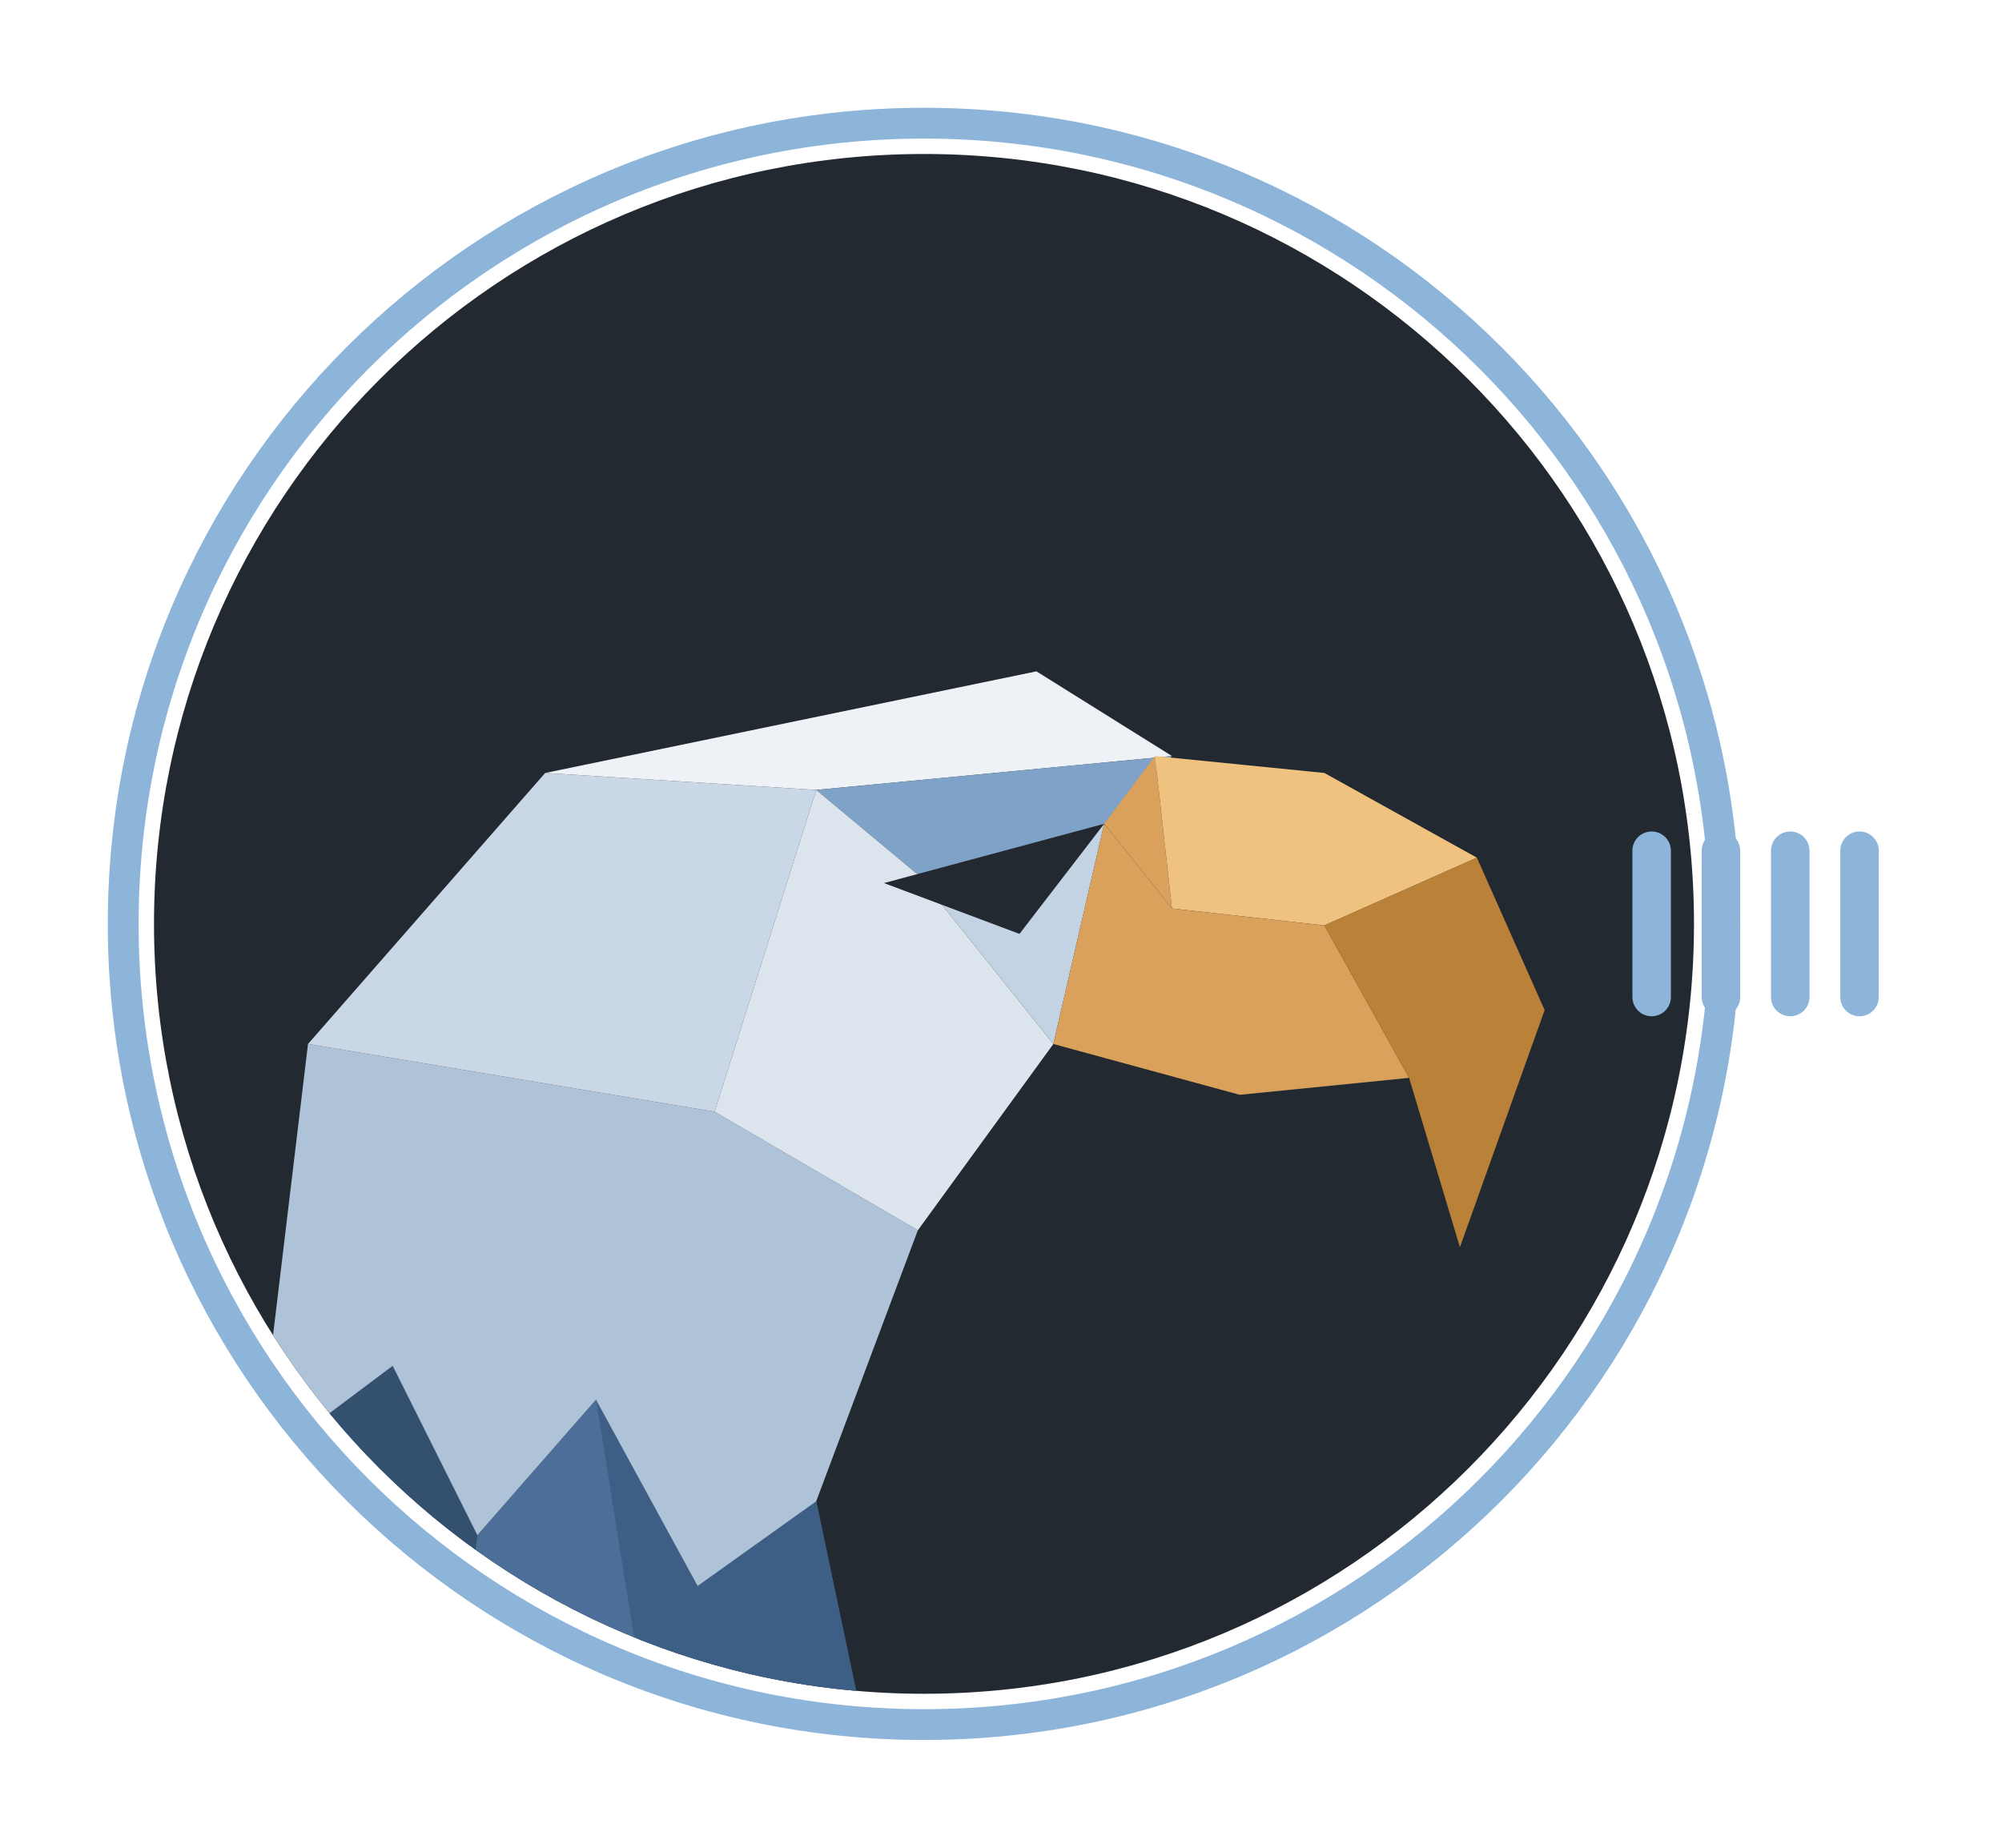
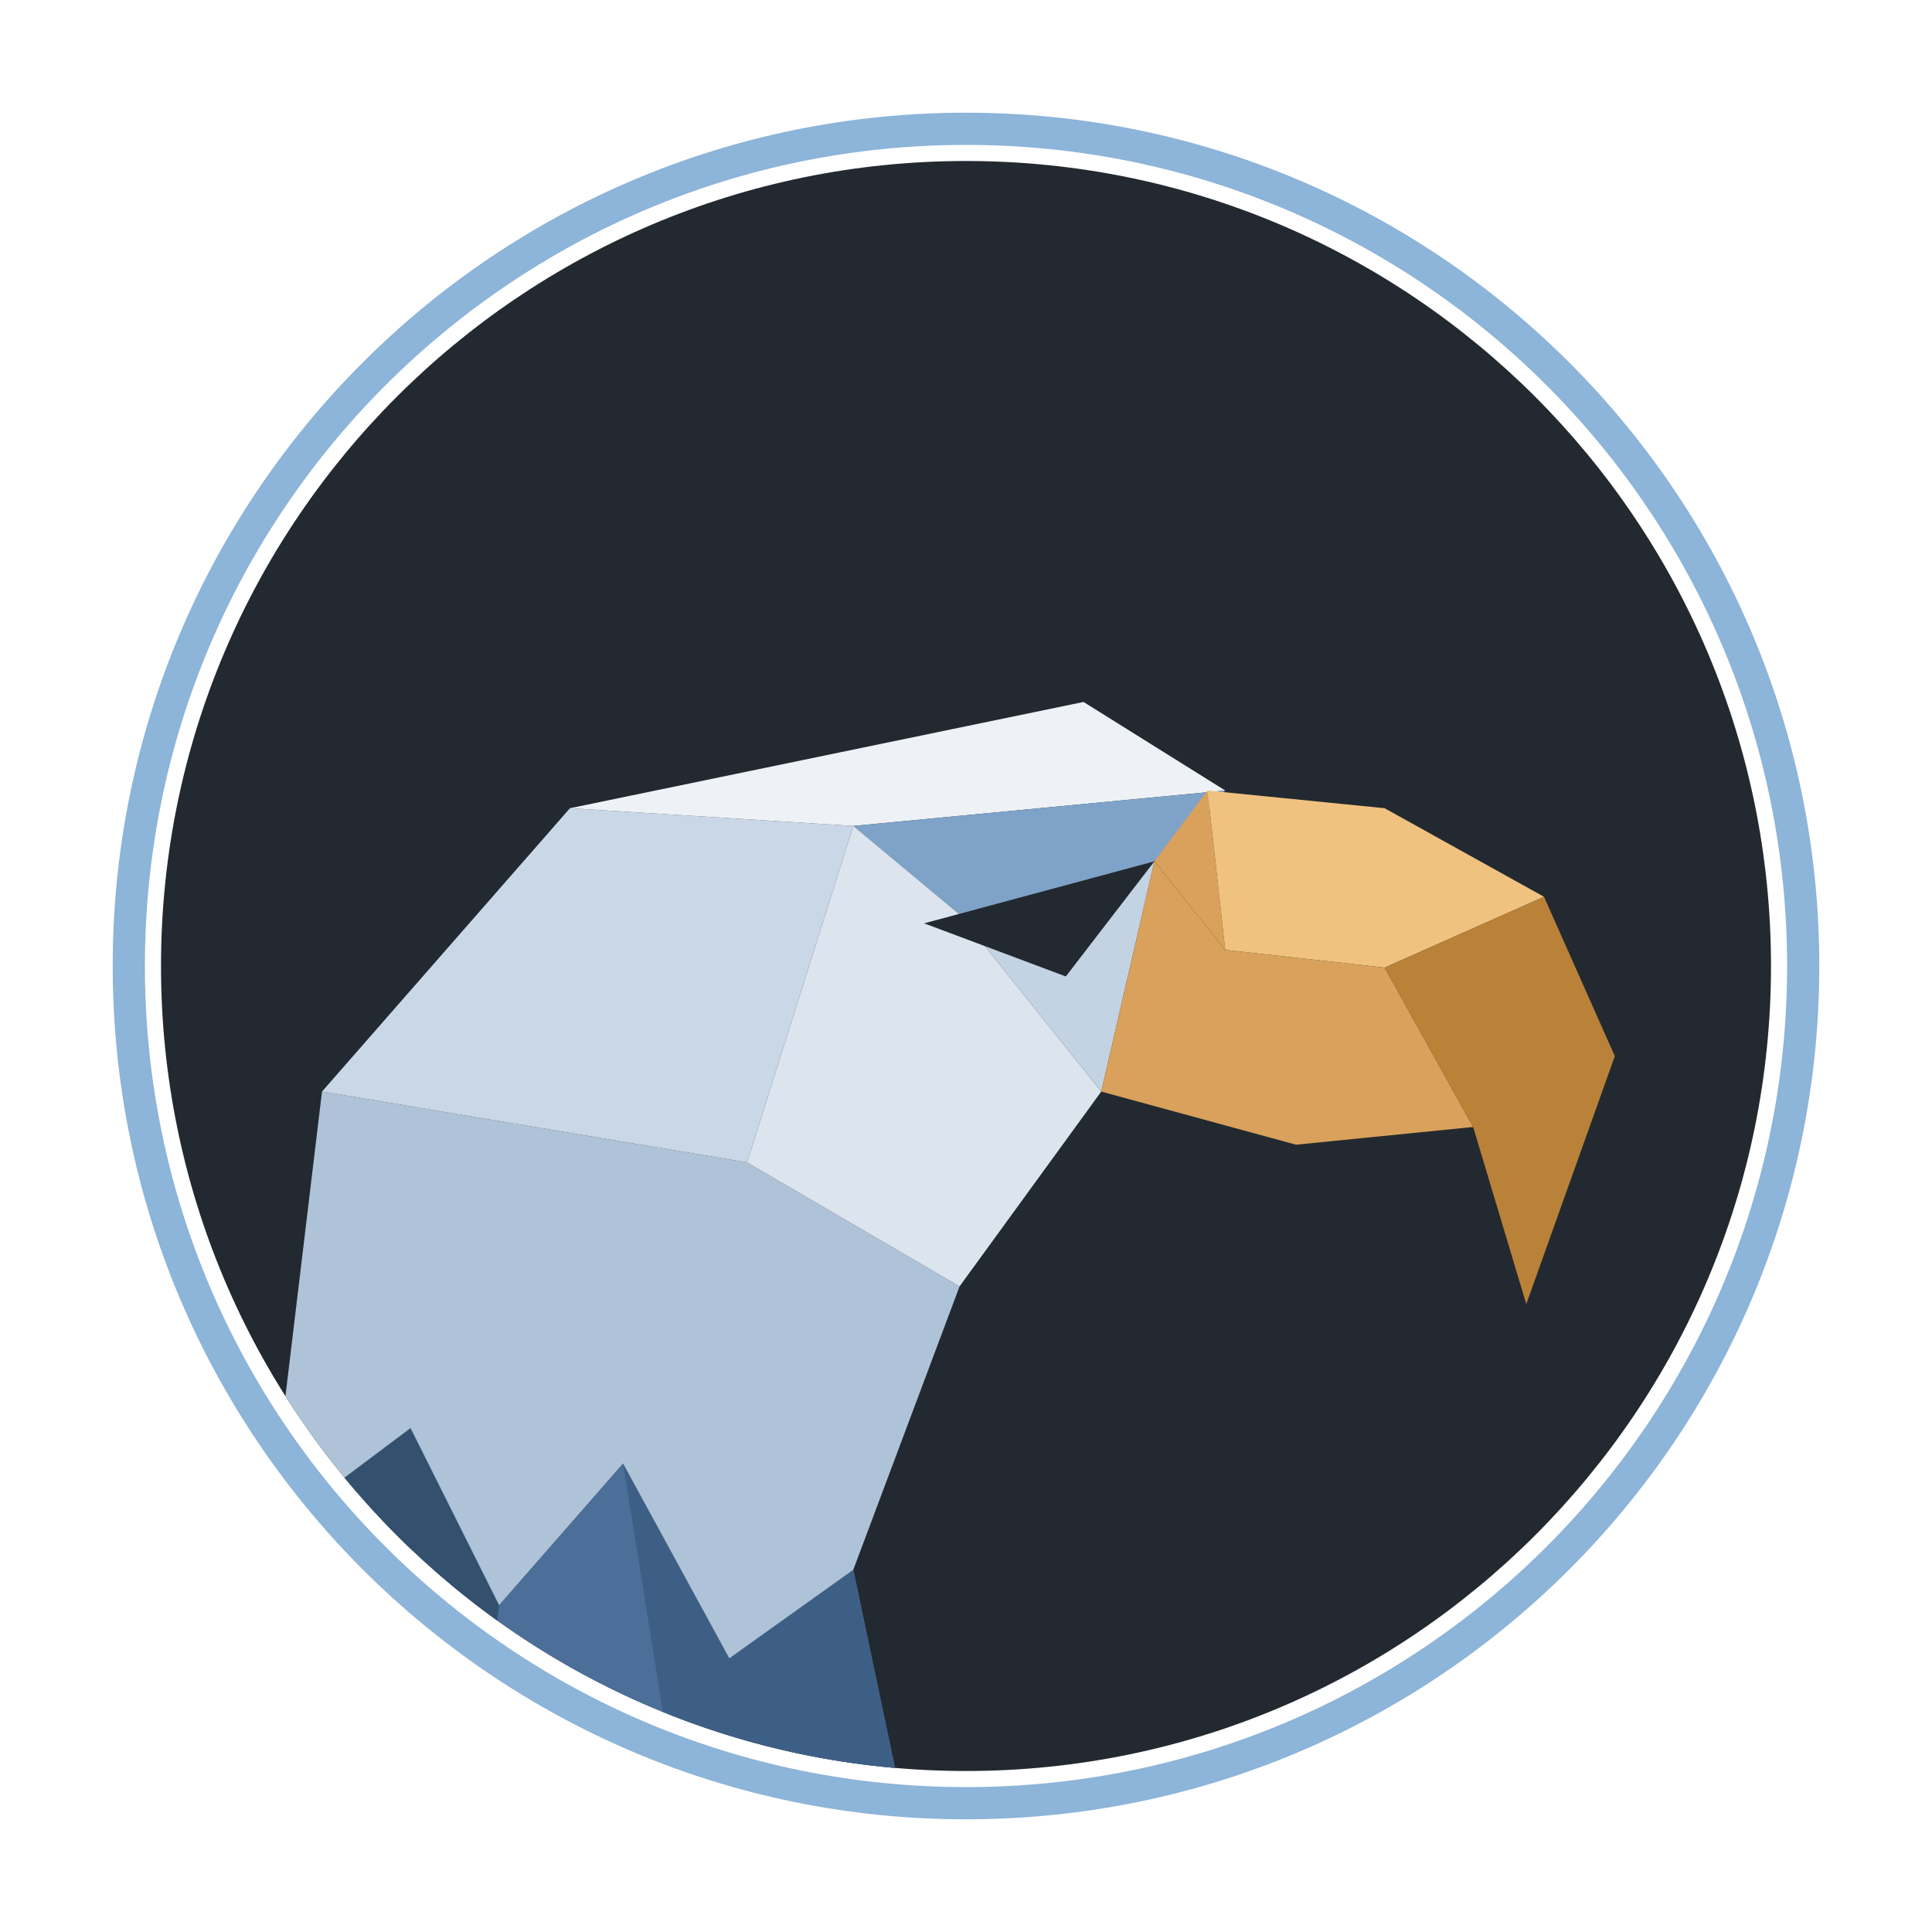
- <svg xmlns="http://www.w3.org/2000/svg" viewBox="0 0 260 240" width="260" height="240" role="img">
+ <svg xmlns="http://www.w3.org/2000/svg" viewBox="0 0 240 240" width="240" height="240" role="img">
  <circle cx="120" cy="120" r="104" fill="none" stroke="#8DB4D9" stroke-width="4" />
  <g transform="translate(20 20)">
    <defs>
      <clipPath id="clip-parle">
        <circle cx="100" cy="100" r="100" />
      </clipPath>
    </defs>
    <circle cx="100" cy="100" r="100" fill="#232930" />
    <g clip-path="url(#clip-parle)">
      <g transform="translate(-24 10) scale(1.1)">
        <polygon points="28,188 34,146 50,134 60,154 74,138 86,160 100,150 108,188" fill="#4C6F9A" />
        <polygon points="28,188 34,146 50,134 60,154 56,188" fill="#33506F" />
        <polygon points="74,138 86,160 100,150 108,188 82,188" fill="#3E5F85" />
        <polygon points="40,96 88,104 112,118 100,150 86,160 74,138 60,154 50,134 34,146" fill="#AFC3D8" />
        <polygon points="40,96 68,64 100,66 88,104" fill="#C9D7E6" />
        <polygon points="68,64 126,52 142,62 100,66" fill="#EEF2F6" />
        <polygon points="100,66 142,62 134,70 112,76" fill="#7FA3C8" />
        <polygon points="88,104 100,66 112,76 128,96 112,118" fill="#DCE5EE" />
        <polygon points="112,76 134,70 128,96" fill="#C4D3E3" />
        <polygon points="134,70 140,62 142,80" fill="#D9A15B" />
        <polygon points="140,62 160,64 178,74 160,82 142,80" fill="#F0C27F" />
        <polygon points="142,80 160,82 170,100 150,102 128,96 134,70" fill="#D9A15B" />
        <polygon points="178,74 186,92 176,120 170,100 160,82" fill="#B98238" />
        <polygon points="108,77 134,70 124,83" fill="#232930" />
      </g>
    </g>
  </g>
-   <rect x="212" y="108" width="5" height="24" rx="2.5" fill="#8DB4D9">
-     <animate attributeName="height" values="8;24;8" dur="1s" begin="0.0s" repeatCount="indefinite" />
-     <animate attributeName="y" values="116;108;116" dur="1s" begin="0.0s" repeatCount="indefinite" />
-   </rect>
-   <rect x="221" y="108" width="5" height="24" rx="2.5" fill="#8DB4D9">
-     <animate attributeName="height" values="8;24;8" dur="1s" begin="0.15s" repeatCount="indefinite" />
-     <animate attributeName="y" values="116;108;116" dur="1s" begin="0.15s" repeatCount="indefinite" />
-   </rect>
-   <rect x="230" y="108" width="5" height="24" rx="2.5" fill="#8DB4D9">
-     <animate attributeName="height" values="8;24;8" dur="1s" begin="0.3s" repeatCount="indefinite" />
-     <animate attributeName="y" values="116;108;116" dur="1s" begin="0.3s" repeatCount="indefinite" />
-   </rect>
-   <rect x="239" y="108" width="5" height="24" rx="2.5" fill="#8DB4D9">
-     <animate attributeName="height" values="8;24;8" dur="1s" begin="0.45s" repeatCount="indefinite" />
-     <animate attributeName="y" values="116;108;116" dur="1s" begin="0.45s" repeatCount="indefinite" />
-   </rect>
</svg>
